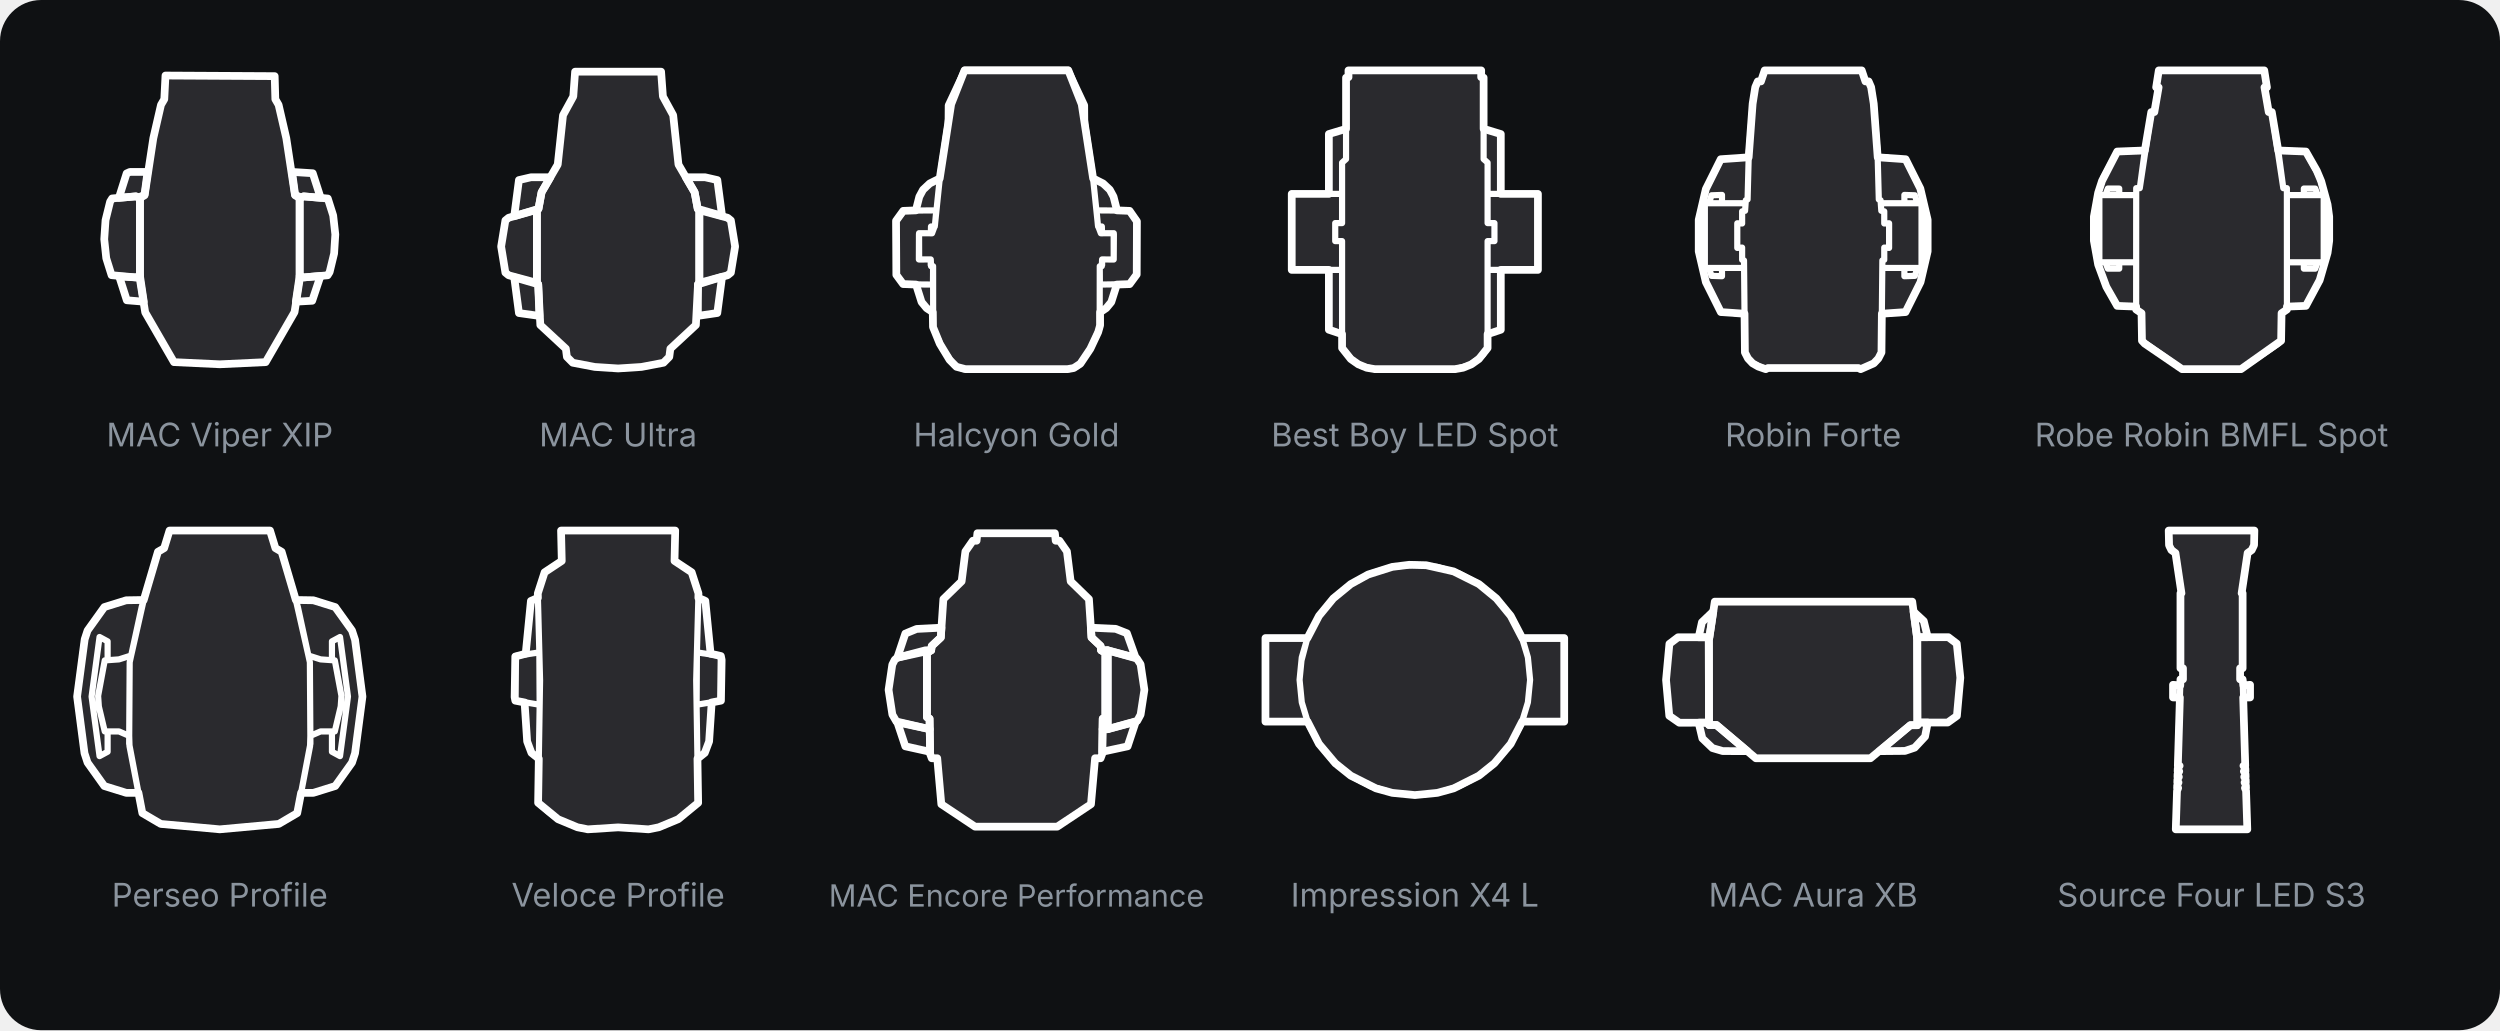
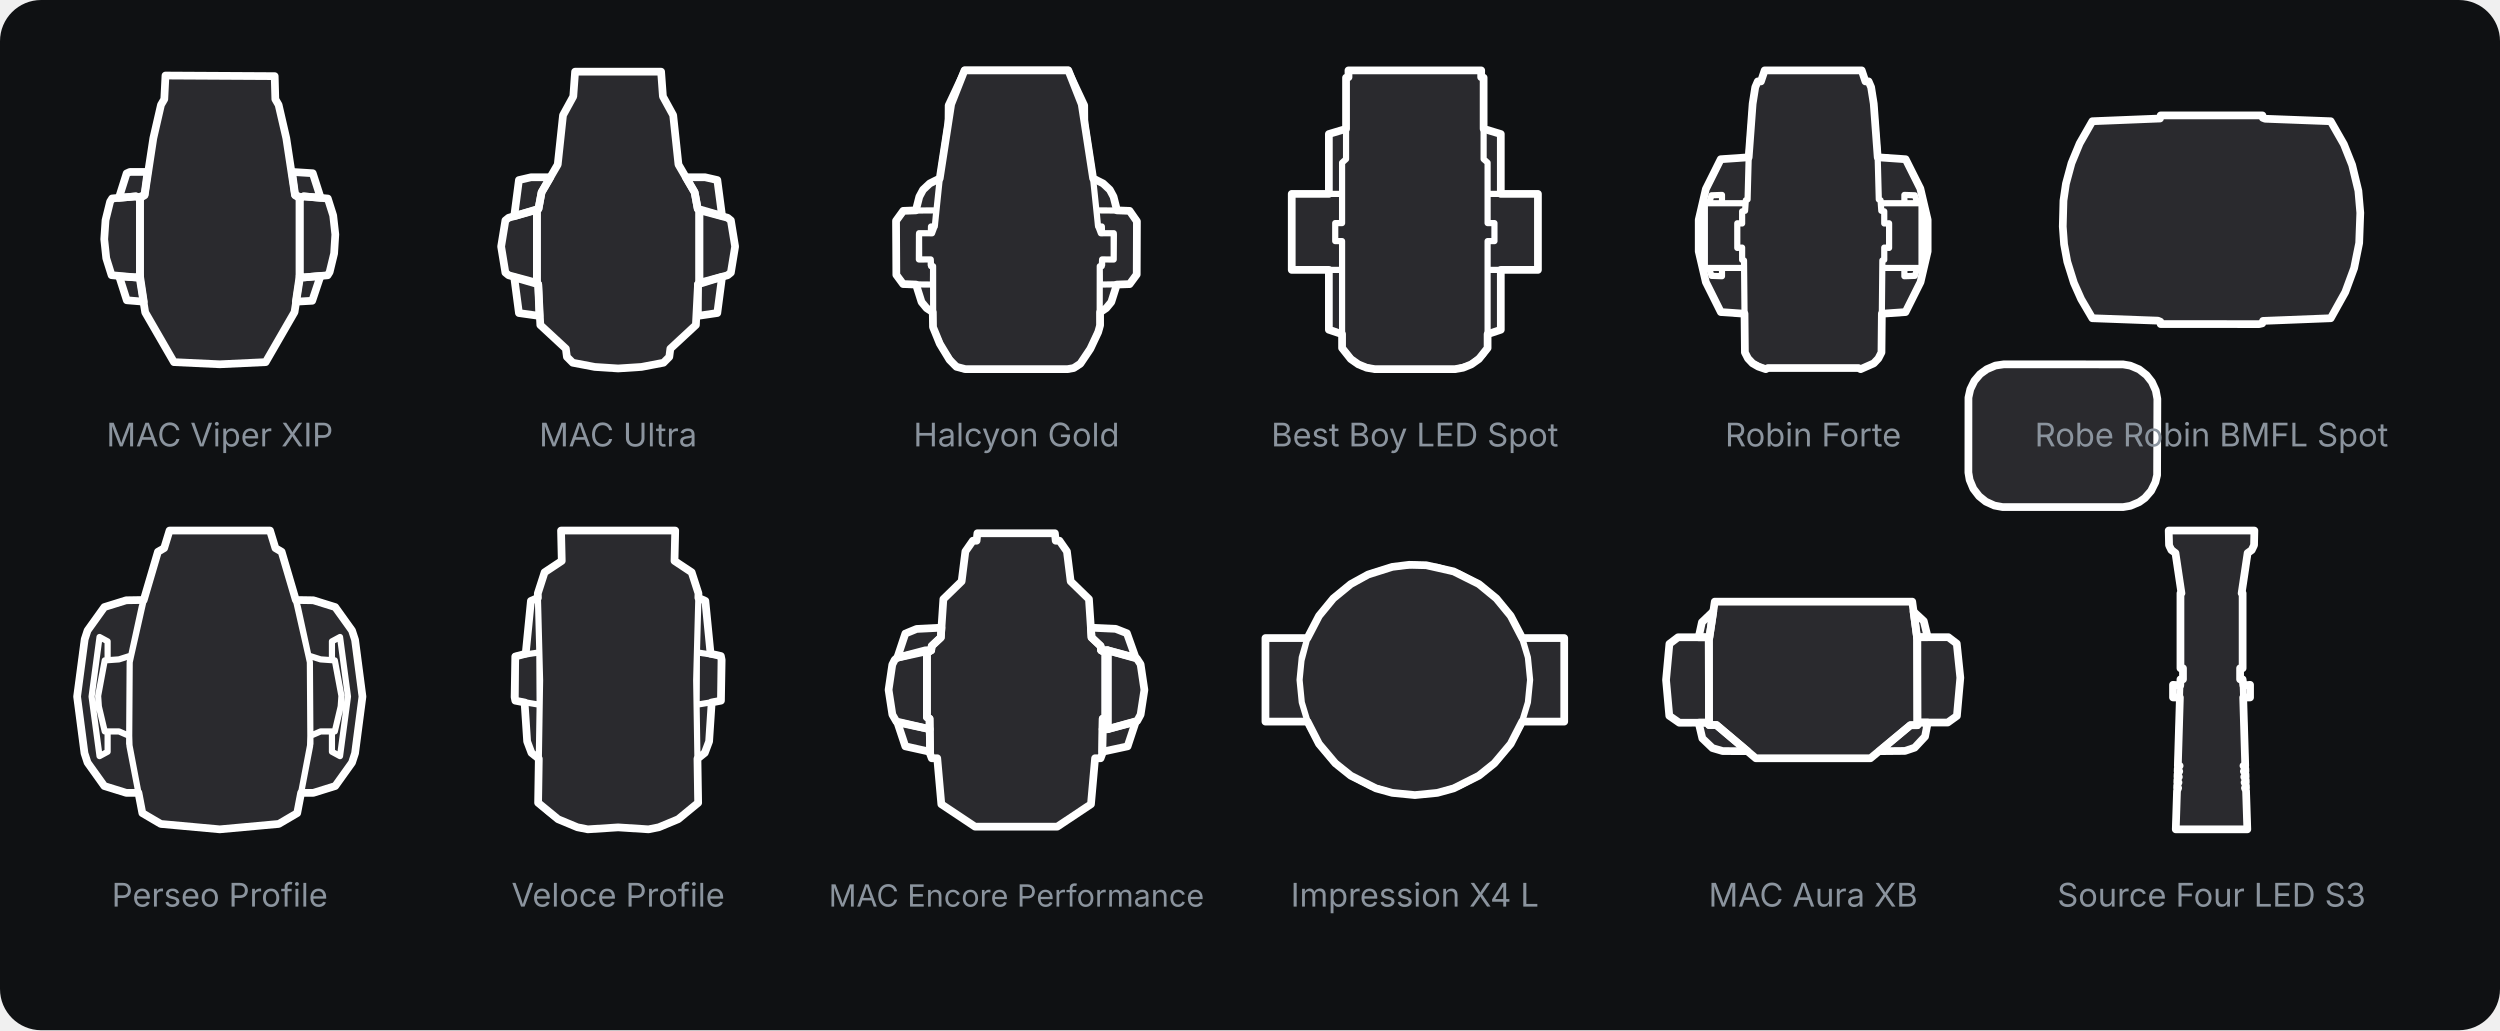
<svg xmlns="http://www.w3.org/2000/svg" width="728" height="300" viewBox="0 0 728 300">
  <rect width="728" height="300" rx="12" fill="#0f1113" />
  <g transform="translate(16 16) scale(1.5)">
    <g id="etc_symbol_base0">
      <g transform="translate(3.00 3.00) scale(0.05664)" fill="#2A2A2E" fill-rule="evenodd" stroke="none">
        <path d="M768.4 827.5 L772.7 792.7 L829.5 789.0 L857.3 704.4 L885.8 699.0 L905.0 619.5 L906.6 537.8 L885.2 442.2 L857.8 436.9 L832.5 354.4 L821.2 348.1 L759.8 348.0 L727.7 175.1 L713.6 118.1 L702.4 98.8 L700.2 19.7 L325.9 17.6 L321.8 98.8 L310.5 118.1 L296.5 175.1 L264.4 348.0 L193.3 352.5 L166.2 436.9 L140.4 439.9 L128.9 473.4 L118.2 529.7 L116.2 586.9 L122.9 643.8 L138.8 700.2 L166.7 704.4 L194.5 789.0 L251.5 792.7 L256.4 829.4 L354.9 999.9 L512.1 1007.3 L669.3 999.9 Z" />
      </g>
    </g>
    <g id="etc_symbol_outline">
      <g transform="translate(3.00 3.00) scale(0.05664)" fill="none" stroke="#FFFFFF" stroke-width="26.48" stroke-linejoin="round">
        <path d="M768.2 828.5 L785.8 717.3 L785.8 433.7 L769.4 425.8 L740.0 232.5 L713.6 118.1 L702.4 98.8 L700.2 19.7 L325.9 17.6 L321.8 98.8 L310.5 118.1 L284.2 232.5 L254.8 425.8 L238.4 433.7 L238.4 717.3 L256.4 829.4 L354.9 999.9 L512.1 1007.3 L669.3 999.9 Z" />
        <path d="M238.4 437.4 L224.4 431.8 L143.0 438.9 L136.1 449.9 L120.4 513.4 L116.0 578.7 L122.9 643.8 L141.1 701.9 L224.4 709.6 L238.4 704.0 Z" />
        <path d="M785.8 704.0 L799.6 709.6 L881.6 702.3 L888.5 691.2 L903.9 627.6 L908.0 562.4 L900.7 497.3 L882.3 439.2 L799.6 431.8 L785.8 437.4 Z" />
        <path d="M264.4 348.0 L203.7 348.1 L192.7 353.1 L166.2 436.9 L224.4 431.8 L238.4 437.4 L253.7 428.5 Z" />
        <path d="M857.7 436.5 L830.7 352.5 L759.8 348.0 L770.5 428.5 L785.8 437.4 L799.6 431.8 Z" />
        <path d="M167.2 706.2 L193.3 787.9 L251.5 792.7 L238.4 704.0 L225.4 709.6 Z" />
        <path d="M828.8 789.6 L857.3 704.4 L799.6 709.6 L785.8 704.0 L772.7 792.7 Z" />
      </g>
    </g>
  </g>
  <text x="64.0" y="130" fill="#8b949e" font-family="-apple-system,system-ui,sans-serif" font-size="9.5" text-anchor="middle">MAC Viper XIP</text>
  <g transform="translate(132 16) scale(1.5)">
    <g id="etc_symbol_base0">
      <g transform="translate(3.00 3.00) scale(0.05664)" fill="#2A2A2E" fill-rule="evenodd" stroke="none">
        <path d="M242.3 843.4 L245.3 872.7 L332.8 953.8 L335.4 979.7 L352.3 999.6 L430.4 1016.2 L521.8 1021.5 L600.1 1015.3 L670.1 1000.6 L688.2 980.3 L691.0 953.8 L778.5 872.7 L781.7 841.4 L851.9 831.6 L868.2 707.6 L898.4 693.1 L913.0 603.7 L898.4 514.2 L868.2 499.7 L852.0 375.9 L809.6 366.2 L744.2 366.4 L718.8 322.7 L700.7 153.6 L665.5 89.3 L659.3 4.4 L364.5 4.4 L358.3 89.3 L323.1 153.6 L305.0 322.7 L279.6 366.4 L214.4 366.2 L172.0 375.9 L155.8 499.7 L125.6 514.2 L111.0 603.7 L125.6 693.1 L155.7 707.6 L172.0 831.7 Z" />
      </g>
    </g>
    <g id="etc_symbol_outline">
      <g transform="translate(3.00 3.00) scale(0.05664)" fill="none" stroke="#FFFFFF" stroke-width="26.48" stroke-linejoin="round">
        <path d="M667.5 1002.0 L592.0 1016.4 L512.0 1021.6 L432.0 1016.4 L356.5 1002.0 L336.4 981.9 L332.8 953.8 L245.3 872.7 L238.1 733.2 L233.5 729.0 L233.5 477.2 L239.0 474.5 L249.6 417.8 L305.0 322.7 L323.1 153.6 L358.3 89.3 L364.5 4.4 L659.3 4.4 L665.5 89.3 L700.7 153.6 L718.8 322.7 L774.2 417.8 L784.8 474.5 L790.3 477.2 L790.3 729.0 L785.7 733.2 L778.5 872.7 L691.0 953.8 L687.4 981.9 Z" />
        <path d="M790.3 728.3 L887.3 702.2 L898.4 693.1 L913.0 603.7 L898.4 514.2 L887.3 505.1 L790.3 479.0 Z" />
        <path d="M233.5 728.3 L233.5 479.0 L229.0 479.0 L136.7 505.1 L125.6 514.2 L111.0 603.7 L125.6 693.1 L136.7 702.2 Z" />
        <path d="M868.2 498.6 L852.0 375.9 L809.6 366.2 L744.2 366.4 L774.2 417.8 L784.8 474.5 Z" />
        <path d="M279.6 366.4 L213.3 366.3 L172.0 375.9 L155.8 499.7 L239.0 474.5 L249.6 417.8 Z" />
        <path d="M785.3 841.4 L851.9 831.6 L868.2 707.6 L785.7 733.2 Z" />
        <path d="M155.8 709.0 L172.0 831.7 L242.1 841.5 L238.1 733.2 Z" />
      </g>
    </g>
  </g>
  <text x="180.0" y="130" fill="#8b949e" font-family="-apple-system,system-ui,sans-serif" font-size="9.5" text-anchor="middle">MAC Ultra</text>
  <g transform="translate(248 16) scale(1.5)">
    <g id="etc_symbol_base0">
      <g stroke="none">
        <path d="M8.674 42.690 L8.621 32.191 L10.013 30.270 L12.463 30.174 L13.136 27.520 L13.862 26.169 L15.160 24.951 L17.099 23.972 L19.319 9.567 L21.909 3.000 L42.069 3.000 L44.658 9.567 L46.878 23.972 L48.817 24.951 L50.115 26.169 L50.841 27.520 L51.515 30.174 L53.964 30.270 L55.379 32.313 L55.342 42.617 L53.964 44.489 L51.478 44.577 L50.406 47.971 L49.429 49.152 L48.229 49.955 L48.236 52.473 L47.854 53.829 L46.330 57.065 L44.398 59.940 L43.110 60.786 L41.871 61.000 L22.107 61.000 L20.348 60.542 L19.007 59.188 L17.104 56.049 L15.791 52.824 L15.748 49.955 L14.549 49.152 L13.571 47.971 L12.499 44.577 L9.987 44.474 Z" fill="#2A2A2E" fill-rule="evenodd" />
      </g>
    </g>
    <g id="etc_symbol_outline">
      <g fill="none" stroke="#FFFFFF" stroke-linejoin="round" stroke-linecap="round">
        <path d="M13.088 34.605 L15.373 34.621 L15.403 33.305 L16.137 33.310 L17.198 23.128 L18.656 13.320 L18.681 9.759 L21.916 2.861 L42.061 2.861 L45.296 9.759 L45.321 13.320 L46.780 23.128 L47.841 33.310 L48.574 33.305 L48.605 34.614 L50.889 34.605 L50.909 34.870 L50.875 39.713 L48.619 39.698 L48.560 41.011 L48.166 41.009 L48.152 52.973 L46.559 56.651 L44.398 59.940 L43.630 60.542 L42.242 61.003 L21.704 61.003 L19.928 60.269 L17.648 57.065 L15.825 52.973 L15.811 41.009 L15.417 41.011 L15.359 39.698 L13.102 39.713 ZM47.813 33.120 L47.539 30.174 L53.840 30.223 L55.324 32.114 L55.375 42.497 L53.964 44.489 L48.191 44.577 L48.167 41.106 L48.626 40.779 L48.619 39.698 L50.875 39.713 L50.867 34.613 L48.377 34.622 ZM8.598 32.313 L10.138 30.223 L16.437 30.174 L16.164 33.120 L15.609 34.623 L13.088 34.605 L13.068 34.870 L13.052 39.701 L15.359 39.698 L15.351 40.779 L15.810 41.106 L15.786 44.577 L10.095 44.524 L8.663 42.673 Z" stroke-width="1.2" />
        <path d="M8.674 42.690 L8.621 32.191 L10.013 30.270 L12.463 30.174 L13.136 27.520 L13.862 26.169 L15.160 24.951 L17.099 23.972 L19.319 9.567 L21.909 3.000 L42.069 3.000 L44.658 9.567 L46.878 23.972 L48.817 24.951 L50.115 26.169 L50.841 27.520 L51.515 30.174 L53.964 30.270 L55.379 32.313 L55.342 42.617 L53.964 44.489 L51.478 44.577 L50.406 47.971 L49.429 49.152 L48.229 49.955 L48.236 52.473 L47.854 53.829 L46.330 57.065 L44.398 59.940 L43.110 60.786 L41.871 61.000 L22.107 61.000 L20.348 60.542 L19.007 59.188 L17.104 56.049 L15.791 52.824 L15.748 49.955 L14.549 49.152 L13.571 47.971 L12.499 44.577 L9.987 44.474 Z" stroke-width="1.5" />
      </g>
    </g>
  </g>
  <text x="296.0" y="130" fill="#8b949e" font-family="-apple-system,system-ui,sans-serif" font-size="9.5" text-anchor="middle">Halcyon Gold</text>
  <g transform="translate(364 16) scale(1.5)">
    <g id="etc_symbol_base0">
      <g stroke="none">
        <path d="M45.354 14.345 L48.689 15.355 L48.689 26.976 L55.897 26.976 L55.897 41.728 L48.689 41.728 L48.689 53.348 L46.125 54.208 L46.125 56.899 L44.437 59.029 L42.966 60.066 L41.362 60.724 L39.761 61.000 L24.239 61.000 L22.638 60.724 L21.034 60.066 L19.563 59.029 L17.875 56.899 L17.875 54.208 L15.311 53.348 L15.311 41.728 L8.103 41.728 L8.103 26.976 L15.311 26.976 L15.311 15.355 L18.646 14.345 L18.646 4.415 L19.125 4.317 L19.115 3.000 L44.885 3.000 L44.875 4.317 L45.354 4.415 Z" fill="#2A2A2E" fill-rule="evenodd" />
      </g>
    </g>
    <g id="etc_symbol_outline">
      <g fill="none" stroke="#FFFFFF" stroke-linejoin="round" stroke-linecap="round">
        <path d="M17.875 36.140 L16.544 36.140 L16.544 32.643 L17.875 32.643 L17.875 20.914 L18.646 20.220 L18.646 4.415 L19.115 4.319 L19.115 3.000 L44.885 3.000 L44.885 4.319 L45.354 4.415 L45.354 20.220 L46.125 20.914 L46.125 32.643 L47.456 32.643 L47.456 36.140 L46.125 36.140 L46.125 56.899 L45.191 58.256 L42.746 60.182 L39.761 61.000 L24.239 61.000 L21.691 60.386 L19.937 59.344 L17.875 56.899 ZM17.875 36.140 L17.875 41.728 L8.103 41.728 L8.103 26.976 L17.875 26.976 L17.875 32.643 L16.544 32.643 L16.544 36.140 ZM47.456 32.643 L46.125 32.643 L46.125 26.976 L55.897 26.976 L55.897 41.728 L46.125 41.728 L46.125 36.140 L47.456 36.140 Z" stroke-width="1.2" />
        <path d="M45.354 14.345 L48.689 15.355 L48.689 26.976 L55.897 26.976 L55.897 41.728 L48.689 41.728 L48.689 53.348 L46.125 54.208 L46.125 56.899 L44.437 59.029 L42.966 60.066 L41.362 60.724 L39.761 61.000 L24.239 61.000 L22.638 60.724 L21.034 60.066 L19.563 59.029 L17.875 56.899 L17.875 54.208 L15.311 53.348 L15.311 41.728 L8.103 41.728 L8.103 26.976 L15.311 26.976 L15.311 15.355 L18.646 14.345 L18.646 4.415 L19.125 4.317 L19.115 3.000 L44.885 3.000 L44.875 4.317 L45.354 4.415 Z" stroke-width="1.5" />
      </g>
    </g>
  </g>
  <text x="412.0" y="130" fill="#8b949e" font-family="-apple-system,system-ui,sans-serif" font-size="9.5" text-anchor="middle">Best Boy LED Spot</text>
  <g transform="translate(480 16) scale(1.5)">
    <g id="etc_symbol_base0">
      <g stroke="none">
        <path d="M14.069 49.917 L11.163 44.097 L9.777 38.130 L9.777 32.005 L11.163 26.037 L14.050 20.246 L19.477 19.868 L20.246 9.468 L20.754 6.257 L21.238 5.138 L21.860 5.138 L22.577 3.000 L41.423 3.000 L42.140 5.138 L42.762 5.138 L43.246 6.257 L43.754 9.468 L44.523 19.868 L49.950 20.246 L52.802 25.939 L54.223 32.005 L54.223 38.130 L52.837 44.097 L49.931 49.917 L45.329 50.238 L45.256 57.752 L44.654 58.927 L43.763 59.869 L41.212 61.000 L40.777 60.781 L23.223 60.781 L22.788 61.000 L21.342 60.499 L20.237 59.869 L19.346 58.927 L18.744 57.752 L18.671 50.238 Z" fill="#2A2A2E" fill-rule="evenodd" />
      </g>
    </g>
    <g id="etc_symbol_outline">
      <g fill="none" stroke="#FFFFFF" stroke-linejoin="round" stroke-linecap="round">
        <path d="M17.264 37.461 L17.264 32.680 L18.204 32.718 L18.204 30.363 L18.776 30.257 L18.921 28.201 L19.263 28.055 L19.511 18.747 L20.246 9.468 L20.754 6.257 L21.238 5.138 L21.860 5.138 L22.577 3.000 L41.423 3.000 L42.140 5.138 L42.762 5.138 L43.246 6.257 L43.754 9.468 L44.489 18.747 L44.737 28.055 L45.079 28.201 L45.224 30.257 L45.796 30.363 L45.796 32.718 L46.736 32.680 L46.736 37.461 L45.796 37.397 L45.796 39.772 L45.430 39.890 L45.256 57.752 L44.654 58.927 L43.763 59.869 L41.212 61.000 L40.777 60.781 L23.223 60.781 L22.788 61.000 L20.237 59.869 L19.346 58.927 L18.744 57.752 L18.570 39.890 L18.204 39.772 L18.204 37.397 ZM18.880 28.786 L18.776 30.257 L18.204 30.363 L18.204 32.639 L17.262 32.828 L17.264 37.428 L18.204 37.399 L18.204 39.772 L18.570 39.890 L18.585 41.349 L10.968 41.349 L10.968 28.786 ZM45.120 28.786 L53.032 28.786 L53.032 41.349 L45.415 41.349 L45.430 39.890 L45.796 39.772 L45.796 37.399 L46.736 37.428 L46.738 32.828 L45.796 32.639 L45.796 30.363 L45.224 30.257 ZM44.523 19.868 L49.950 20.246 L52.802 25.939 L54.219 31.970 L54.223 38.130 L52.837 44.097 L49.931 49.917 L45.329 50.238 L45.415 41.349 L49.704 41.349 L49.704 42.958 L51.736 42.888 L52.234 41.349 L53.032 41.349 L53.273 36.576 L53.032 28.786 L52.234 28.786 L51.736 27.247 L49.704 27.176 L49.704 28.786 L45.120 28.786 L45.079 28.201 L44.737 28.055 ZM14.069 49.917 L11.163 44.097 L9.777 38.130 L9.777 32.005 L11.163 26.037 L14.050 20.246 L19.477 19.868 L19.263 28.055 L18.921 28.201 L18.880 28.786 L14.296 28.786 L14.296 27.176 L12.264 27.247 L11.766 28.786 L10.968 28.786 L10.727 33.558 L10.968 41.349 L11.766 41.349 L12.264 42.888 L14.296 42.958 L14.296 41.349 L18.585 41.349 L18.671 50.238 Z" stroke-width="1.2" />
        <path d="M14.069 49.917 L11.163 44.097 L9.777 38.130 L9.777 32.005 L11.163 26.037 L14.050 20.246 L19.477 19.868 L20.246 9.468 L20.754 6.257 L21.238 5.138 L21.860 5.138 L22.577 3.000 L41.423 3.000 L42.140 5.138 L42.762 5.138 L43.246 6.257 L43.754 9.468 L44.523 19.868 L49.950 20.246 L52.802 25.939 L54.223 32.005 L54.223 38.130 L52.837 44.097 L49.931 49.917 L45.329 50.238 L45.256 57.752 L44.654 58.927 L43.763 59.869 L41.212 61.000 L40.777 60.781 L23.223 60.781 L22.788 61.000 L21.342 60.499 L20.237 59.869 L19.346 58.927 L18.744 57.752 L18.671 50.238 Z" stroke-width="1.5" />
      </g>
    </g>
  </g>
  <text x="528.0" y="130" fill="#8b949e" font-family="-apple-system,system-ui,sans-serif" font-size="9.5" text-anchor="middle">Robin Forte</text>
  <g transform="translate(596 16) scale(1.5)">
    <g id="etc_symbol_base0">
-       <g stroke="none">
-         <path d="M10.743 24.432 L13.687 18.752 L19.052 18.543 L20.299 11.090 L20.897 11.086 L21.725 6.286 L21.246 6.286 L21.763 3.000 L42.237 3.000 L42.754 6.286 L42.275 6.286 L43.103 11.086 L43.701 11.090 L44.948 18.543 L50.313 18.752 L52.425 22.462 L53.289 24.519 L54.525 29.034 L54.843 31.400 L54.843 36.069 L54.531 38.404 L52.989 43.730 L50.315 48.714 L46.637 48.857 L46.637 49.427 L45.593 50.138 L45.505 55.482 L37.716 61.000 L26.284 61.000 L19.031 56.050 L18.495 55.482 L18.407 50.138 L17.363 49.427 L17.363 48.857 L13.685 48.714 L11.575 45.006 L9.989 40.704 L9.157 36.069 L9.157 31.400 L9.989 26.765 Z" fill="#2A2A2E" fill-rule="evenodd" />
+       <g transform="translate(3.00 11.62) scale(0.12008)" fill="#2A2A2E" fill-rule="evenodd" stroke="none">
+         <path d="M159.2 1.0 L158.2 6.0 L48.8 10.4 L28.3 46.3 L15.1 78.2 L6.1 111.5 L2.1 138.8 L1.0 180.7 L3.1 209.3 L8.3 237.5 L19.0 271.7 L30.7 298.0 L48.8 328.9 L154.8 332.8 L158.7 334.4 L159.2 338.3 L318.5 338.4 L323.5 337.2 L324.8 333.2 L434.2 328.9 L457.7 286.7 L472.0 247.9 L480.2 207.3 L482.0 158.5 L478.9 122.9 L468.8 81.1 L455.5 47.7 L434.2 10.4 L328.2 6.4 L324.3 4.9 L323.8 1.0 Z M145.0 431.8 L136.4 420.9 L124.4 411.5 L110.1 405.5 L98.4 403.5 L-94.2 403.4 L-107.9 405.4 L-121.9 411.4 L-132.6 419.2 L-141.8 430.0 L-148.5 443.7 L-151.5 457.2 L-151.6 578.4 L-149.6 590.2 L-143.6 604.5 L-134.3 616.6 L-123.4 625.4 L-109.6 631.7 L-96.1 634.2 L98.5 634.2 L110.3 632.2 L124.5 626.2 L133.8 619.5 L143.8 608.0 L150.7 594.1 L153.5 582.6 L153.9 459.3 L151.4 445.8 Z M91.0 -570.8 L83.4 -582.1 L64.3 -601.2 L53.0 -608.7 L28.0 -619.1 L14.7 -621.7 L-12.4 -621.7 L-25.7 -619.1 L-50.7 -608.7 L-61.9 -601.2 L-81.1 -582.1 L-88.6 -570.8 L-99.0 -545.8 L-102.5 -518.9 L-101.6 -505.4 L-94.6 -479.3 L-88.6 -467.1 L-81.1 -455.8 L-61.9 -436.7 L-50.7 -429.2 L-25.7 -418.8 L1.2 -415.3 L14.7 -416.2 L40.9 -423.2 L53.0 -429.2 L74.5 -445.6 L83.4 -455.8 L91.0 -467.1 L101.3 -492.1 L104.8 -518.9 L104.0 -532.5 L101.3 -545.8 Z" />
      </g>
    </g>
    <g id="etc_symbol_outline">
-       <g fill="none" stroke="#FFFFFF" stroke-linejoin="round" stroke-linecap="round">
-         <path d="M17.374 25.864 L18.068 25.862 L20.299 11.090 L20.896 11.090 L21.725 6.286 L21.246 6.286 L21.763 3.000 L42.237 3.000 L42.754 6.286 L42.275 6.286 L43.104 11.090 L43.701 11.090 L45.932 25.862 L46.626 25.864 L46.637 49.427 L45.593 50.138 L45.505 55.482 L44.969 56.050 L37.716 61.000 L26.284 61.000 L18.495 55.482 L18.407 50.138 L17.363 49.427 ZM17.373 27.207 L17.367 40.258 L10.224 40.258 L10.224 27.207 ZM53.776 40.258 L46.633 40.258 L46.627 27.207 L53.776 27.207 ZM44.948 18.543 L50.313 18.752 L52.927 23.584 L54.531 29.064 L54.843 31.400 L54.843 36.069 L54.525 38.435 L52.927 43.884 L50.315 48.714 L46.637 48.857 L46.633 40.258 L49.921 40.258 L49.921 41.488 L52.133 41.488 L52.597 40.258 L53.776 40.258 L53.776 27.207 L52.610 27.207 L52.133 25.940 L49.921 25.940 L49.921 27.207 L46.627 27.207 L46.626 25.864 L45.932 25.864 ZM11.011 23.739 L13.687 18.752 L19.052 18.543 L18.068 25.864 L17.374 25.864 L17.373 27.207 L14.079 27.207 L14.079 25.940 L11.867 25.940 L11.390 27.207 L10.224 27.207 L10.224 40.258 L11.403 40.258 L11.867 41.488 L14.079 41.488 L14.079 40.258 L17.367 40.258 L17.363 48.857 L13.685 48.714 L11.575 45.006 L9.989 40.704 L9.157 36.069 L9.157 31.400 L9.989 26.765 Z" stroke-width="1.2" />
-         <path d="M10.743 24.432 L13.687 18.752 L19.052 18.543 L20.299 11.090 L20.897 11.086 L21.725 6.286 L21.246 6.286 L21.763 3.000 L42.237 3.000 L42.754 6.286 L42.275 6.286 L43.103 11.086 L43.701 11.090 L44.948 18.543 L50.313 18.752 L52.425 22.462 L53.289 24.519 L54.525 29.034 L54.843 31.400 L54.843 36.069 L54.531 38.404 L52.989 43.730 L50.315 48.714 L46.637 48.857 L46.637 49.427 L45.593 50.138 L45.505 55.482 L37.716 61.000 L26.284 61.000 L19.031 56.050 L18.495 55.482 L18.407 50.138 L17.363 49.427 L17.363 48.857 L13.685 48.714 L11.575 45.006 L9.989 40.704 L9.157 36.069 L9.157 31.400 L9.989 26.765 Z" stroke-width="1.5" />
+       <g transform="translate(3.00 11.62) scale(0.12008)" fill="none" stroke="#FFFFFF" stroke-width="12.49" stroke-linejoin="round">
+         <path d="M159.2 1.0 L158.2 6.0 L48.8 10.4 L28.3 46.3 L15.1 78.2 L6.1 111.5 L2.1 138.8 L1.0 180.7 L3.1 209.3 L8.3 237.5 L19.0 271.7 L30.7 298.0 L48.8 328.9 L154.8 332.8 L158.7 334.4 L159.2 338.3 L318.5 338.4 L323.5 337.2 L324.8 333.2 L434.2 328.9 L457.7 286.7 L472.0 247.9 L480.2 207.3 L482.0 158.5 L478.9 122.9 L468.8 81.1 L455.5 47.7 L434.2 10.4 L328.2 6.4 L324.3 4.9 L323.8 1.0 Z" />
+         <path d="M145.0 431.8 L136.4 420.9 L124.4 411.5 L110.1 405.5 L98.4 403.5 L-94.2 403.4 L-107.9 405.4 L-121.9 411.4 L-132.6 419.2 L-141.8 430.0 L-148.5 443.7 L-151.5 457.2 L-151.6 578.4 L-149.6 590.2 L-143.6 604.5 L-134.3 616.6 L-123.4 625.4 L-109.6 631.7 L-96.1 634.2 L98.5 634.2 L110.3 632.2 L124.5 626.2 L133.8 619.5 L143.8 608.0 L150.7 594.1 L153.5 582.6 L153.9 459.3 L151.4 445.8 Z" />
+         <path d="M91.0 -570.8 L83.4 -582.1 L64.3 -601.2 L53.0 -608.7 L28.0 -619.1 L14.7 -621.7 L-12.4 -621.7 L-25.7 -619.1 L-50.7 -608.7 L-61.9 -601.2 L-81.1 -582.1 L-88.6 -570.8 L-99.0 -545.8 L-102.5 -518.9 L-101.6 -505.4 L-94.6 -479.3 L-88.6 -467.1 L-81.1 -455.8 L-61.9 -436.7 L-50.7 -429.2 L-25.7 -418.8 L1.2 -415.3 L14.7 -416.2 L40.9 -423.2 L53.0 -429.2 L74.5 -445.6 L83.4 -455.8 L91.0 -467.1 L101.3 -492.1 L104.8 -518.9 L104.0 -532.5 L101.3 -545.8 Z" />
      </g>
    </g>
  </g>
  <text x="644.0" y="130" fill="#8b949e" font-family="-apple-system,system-ui,sans-serif" font-size="9.5" text-anchor="middle">Robe Robin BMFL Spot</text>
  <g transform="translate(16 150) scale(1.5)">
    <g id="etc_symbol_base0">
      <g stroke="none">
        <path d="M5.775 24.107 L6.331 22.403 L9.590 17.854 L13.840 16.532 L17.239 16.477 L19.993 7.121 L21.199 6.412 L22.246 3.000 L41.754 3.000 L42.801 6.412 L44.007 7.121 L46.761 16.477 L50.160 16.532 L54.410 17.854 L57.669 22.403 L58.263 24.223 L59.698 35.225 L58.263 46.226 L57.669 48.047 L54.417 52.594 L50.160 53.918 L47.789 53.918 L47.034 57.849 L43.454 59.953 L32.000 61.000 L20.546 59.953 L16.966 57.849 L16.211 53.918 L13.840 53.918 L9.583 52.594 L6.331 48.047 L5.737 46.226 L4.302 35.225 Z" fill="#2A2A2E" fill-rule="evenodd" />
      </g>
    </g>
    <g id="etc_symbol_outline">
      <g fill="none" stroke="#FFFFFF" stroke-linejoin="round" stroke-linecap="round">
        <path d="M14.509 28.574 L16.851 17.793 L19.993 7.121 L21.199 6.412 L22.246 3.000 L41.754 3.000 L42.801 6.412 L44.007 7.121 L47.149 17.793 L49.491 28.574 L49.594 44.362 L47.034 57.849 L43.454 59.953 L32.000 61.000 L20.546 59.953 L16.966 57.849 L14.406 44.362 ZM49.584 42.857 L49.491 28.574 L49.205 27.257 L51.578 28.010 L54.332 28.203 L55.619 35.097 L55.478 37.152 L54.332 41.991 L51.579 41.991 ZM8.381 35.097 L9.668 28.203 L12.422 28.010 L14.795 27.257 L14.509 28.574 L14.416 42.857 L12.421 41.991 L9.668 41.991 L8.522 37.152 ZM6.331 22.403 L9.590 17.854 L13.840 16.532 L17.239 16.477 L14.795 27.257 L12.422 28.010 L10.225 28.164 L10.225 24.511 L8.657 23.663 L7.115 35.225 L8.657 46.787 L10.225 45.939 L10.225 41.991 L12.421 41.991 L14.416 42.857 L14.477 44.886 L16.211 53.918 L13.840 53.918 L9.583 52.594 L6.331 48.047 L5.737 46.226 L4.302 35.225 L5.737 24.223 ZM46.761 16.477 L50.160 16.532 L54.410 17.854 L57.669 22.403 L58.263 24.223 L59.698 35.225 L58.263 46.226 L57.669 48.047 L54.417 52.594 L50.160 53.918 L47.789 53.918 L49.523 44.886 L49.584 42.857 L51.579 41.991 L53.775 41.991 L53.775 45.939 L55.343 46.788 L56.885 35.225 L55.343 23.663 L53.775 24.511 L53.775 28.164 L51.578 28.010 L49.205 27.257 Z" stroke-width="1.2" />
        <path d="M5.775 24.107 L6.331 22.403 L9.590 17.854 L13.840 16.532 L17.239 16.477 L19.993 7.121 L21.199 6.412 L22.246 3.000 L41.754 3.000 L42.801 6.412 L44.007 7.121 L46.761 16.477 L50.160 16.532 L54.410 17.854 L57.669 22.403 L58.263 24.223 L59.698 35.225 L58.263 46.226 L57.669 48.047 L54.417 52.594 L50.160 53.918 L47.789 53.918 L47.034 57.849 L43.454 59.953 L32.000 61.000 L20.546 59.953 L16.966 57.849 L16.211 53.918 L13.840 53.918 L9.583 52.594 L6.331 48.047 L5.737 46.226 L4.302 35.225 Z" stroke-width="1.5" />
      </g>
    </g>
  </g>
  <text x="64.0" y="264" fill="#8b949e" font-family="-apple-system,system-ui,sans-serif" font-size="9.5" text-anchor="middle">Perseo Profile</text>
  <g transform="translate(132 150) scale(1.5)">
    <g id="etc_symbol_base0">
      <g stroke="none">
        <path d="M16.404 15.202 L17.726 11.101 L21.055 8.892 L20.918 3.000 L43.082 3.000 L42.945 8.892 L46.274 11.101 L47.596 15.202 L47.574 16.055 L48.931 16.657 L49.945 26.908 L51.946 27.356 L52.096 28.105 L51.960 36.024 L50.161 36.371 L49.664 43.933 L48.827 46.155 L47.399 47.299 L47.535 55.851 L43.662 59.036 L39.897 60.604 L37.893 61.000 L32.000 60.621 L26.107 61.000 L24.103 60.604 L20.338 59.036 L16.465 55.851 L16.601 47.299 L15.173 46.155 L14.336 43.933 L13.839 36.371 L12.040 36.024 L11.904 35.343 L12.032 27.454 L14.055 26.908 L15.069 16.657 L16.426 16.055 Z" fill="#2A2A2E" fill-rule="evenodd" />
      </g>
    </g>
    <g id="etc_symbol_outline">
      <g fill="none" stroke="#FFFFFF" stroke-linejoin="round" stroke-linecap="round">
        <path d="M16.465 55.851 L16.846 32.084 L16.404 15.202 L17.726 11.101 L21.055 8.892 L20.918 3.000 L43.082 3.000 L42.945 8.892 L46.274 11.101 L47.596 15.202 L47.154 32.084 L47.535 55.851 L43.662 59.036 L39.897 60.604 L37.893 61.000 L32.000 60.621 L26.107 61.000 L24.103 60.604 L20.338 59.036 L18.518 57.652 ZM12.051 27.357 L16.704 26.647 L16.762 36.816 L12.040 36.024 ZM47.238 36.816 L47.296 26.646 L51.949 27.357 L51.960 36.024 Z" stroke-width="1.2" />
        <path d="M16.404 15.202 L17.726 11.101 L21.055 8.892 L20.918 3.000 L43.082 3.000 L42.945 8.892 L46.274 11.101 L47.596 15.202 L47.574 16.055 L48.931 16.657 L49.945 26.908 L51.946 27.356 L52.096 28.105 L51.960 36.024 L50.161 36.371 L49.664 43.933 L48.827 46.155 L47.399 47.299 L47.535 55.851 L43.662 59.036 L39.897 60.604 L37.893 61.000 L32.000 60.621 L26.107 61.000 L24.103 60.604 L20.338 59.036 L16.465 55.851 L16.601 47.299 L15.173 46.155 L14.336 43.933 L13.839 36.371 L12.040 36.024 L11.904 35.343 L12.032 27.454 L14.055 26.908 L15.069 16.657 L16.426 16.055 Z" stroke-width="1.5" />
      </g>
    </g>
  </g>
  <text x="180.0" y="264" fill="#8b949e" font-family="-apple-system,system-ui,sans-serif" font-size="9.5" text-anchor="middle">Veloce Profile</text>
  <g transform="translate(248 150) scale(1.5)">
    <g id="etc_symbol_base0">
      <g transform="translate(3.00 3.00) scale(0.05664)" fill="#2A2A2E" fill-rule="evenodd" stroke="none">
        <path d="M800.3 780.4 L805.9 758.3 L892.9 739.5 L920.8 655.1 L937.7 629.7 L950.4 546.0 L938.2 462.4 L920.4 435.9 L892.9 353.1 L852.5 336.9 L767.0 332.9 L760.4 235.0 L697.7 174.0 L684.9 71.5 L659.3 34.8 L646.4 34.8 L643.7 9.2 L378.0 9.2 L375.3 34.8 L362.5 34.8 L336.9 71.5 L324.0 174.0 L261.4 235.0 L254.8 332.9 L171.4 336.9 L131.0 353.1 L103.5 435.8 L87.4 455.7 L73.6 545.9 L85.8 627.0 L103.1 655.1 L131.0 739.5 L215.9 758.3 L221.5 780.4 L240.4 780.4 L254.4 937.9 L369.8 1014.8 L651.9 1014.8 L767.3 937.9 L781.4 780.4 Z" />
      </g>
    </g>
    <g id="etc_symbol_outline">
      <g transform="translate(3.00 3.00) scale(0.05664)" fill="none" stroke="#FFFFFF" stroke-width="26.48" stroke-linejoin="round">
        <path d="M767.3 937.9 L781.4 780.4 L800.3 780.4 L805.8 765.7 L807.6 644.8 L816.8 639.7 L816.8 419.5 L802.1 410.3 L800.3 395.7 L769.2 366.4 L760.4 235.0 L697.7 174.0 L684.9 71.5 L659.3 34.8 L646.4 34.8 L643.7 9.2 L378.0 9.2 L375.3 34.8 L362.5 34.8 L336.9 71.5 L324.0 174.0 L261.4 235.0 L252.6 366.4 L221.5 395.7 L219.6 410.3 L205.0 419.5 L205.0 639.7 L214.1 644.8 L216.0 765.7 L221.5 780.4 L240.4 780.4 L254.4 937.9 L369.8 1014.8 L651.9 1014.8 Z" />
        <path d="M219.4 410.4 L102.9 436.0 L94.7 443.0 L86.3 459.6 L73.6 545.9 L86.6 630.8 L100.2 654.3 L214.7 680.8 L214.1 644.8 L205.0 639.7 L205.0 419.5 Z" />
        <path d="M824.1 410.4 L824.1 455.5 L824.1 680.8 L925.8 652.3 L937.4 630.9 L950.4 546.0 L937.4 458.4 L924.4 438.5 Z" />
        <path d="M824.0 680.8 L824.0 410.4 L802.3 410.4 L816.8 419.5 L816.8 639.7 L807.6 644.8 L807.1 680.8 Z" />
        <path d="M890.5 352.0 L851.9 336.8 L767.0 332.9 L769.2 366.4 L800.3 395.7 L802.1 410.3 L824.0 410.4 L824.0 680.8 L807.1 680.8 L805.9 758.3 L892.9 739.5 L920.8 655.1 L824.1 680.8 L824.1 410.4 L920.4 435.9 Z" />
        <path d="M254.8 332.9 L169.7 337.2 L131.0 353.1 L103.5 435.8 L199.9 410.4 L219.6 410.3 L221.5 395.7 L252.6 366.4 Z" />
        <path d="M103.6 657.1 L131.0 739.5 L215.9 758.3 L214.7 680.8 Z" />
      </g>
    </g>
  </g>
  <text x="296.0" y="264" fill="#8b949e" font-family="-apple-system,system-ui,sans-serif" font-size="8.9" text-anchor="middle">MAC Encore Performance</text>
  <g transform="translate(364 150) scale(1.5)">
    <g id="etc_symbol_base0">
      <g stroke="none">
        <path d="M11.148 23.871 L13.391 19.561 L16.172 16.172 L19.561 13.390 L22.923 11.540 L27.622 10.051 L30.888 9.648 L34.207 9.729 L39.519 10.928 L44.439 13.390 L47.828 16.172 L50.609 19.561 L52.852 23.871 L61.000 23.871 L61.000 40.088 L52.828 40.088 L50.609 44.412 L47.435 48.185 L44.439 50.583 L39.549 53.045 L36.378 53.922 L32.015 54.352 L27.622 53.922 L24.451 53.045 L19.561 50.583 L16.565 48.185 L13.391 44.412 L11.172 40.088 L3.000 40.088 L3.000 23.871 Z" fill="#2A2A2E" fill-rule="evenodd" />
      </g>
    </g>
    <g id="etc_symbol_outline">
      <g fill="none" stroke="#FFFFFF" stroke-linejoin="round" stroke-linecap="round">
        <path d="M9.993 28.224 L11.121 23.937 L13.391 19.561 L16.172 16.172 L19.561 13.390 L23.427 11.323 L27.622 10.051 L32.000 9.621 L36.378 10.051 L40.573 11.323 L44.439 13.390 L47.828 16.172 L50.609 19.561 L52.675 23.428 L53.948 27.623 L54.377 31.987 L53.948 36.350 L52.675 40.545 L50.609 44.412 L47.828 47.801 L44.439 50.583 L40.573 52.650 L36.378 53.922 L32.015 54.352 L27.622 53.922 L23.427 52.650 L19.561 50.583 L16.172 47.801 L13.391 44.412 L11.325 40.545 L10.052 36.350 L9.623 31.987 ZM61.000 23.871 L61.000 40.088 L52.828 40.088 L53.948 36.350 L54.377 31.987 L53.948 27.623 L52.852 23.871 ZM3.000 40.088 L3.000 23.871 L11.148 23.871 L10.052 27.623 L9.623 31.987 L10.052 36.350 L11.172 40.088 Z" stroke-width="1.2" />
        <path d="M11.148 23.871 L13.391 19.561 L16.172 16.172 L19.561 13.390 L22.923 11.540 L27.622 10.051 L30.888 9.648 L34.207 9.729 L39.519 10.928 L44.439 13.390 L47.828 16.172 L50.609 19.561 L52.852 23.871 L61.000 23.871 L61.000 40.088 L52.828 40.088 L50.609 44.412 L47.435 48.185 L44.439 50.583 L39.549 53.045 L36.378 53.922 L32.015 54.352 L27.622 53.922 L24.451 53.045 L19.561 50.583 L16.565 48.185 L13.391 44.412 L11.172 40.088 L3.000 40.088 L3.000 23.871 Z" stroke-width="1.5" />
      </g>
    </g>
  </g>
  <text x="412.0" y="264" fill="#8b949e" font-family="-apple-system,system-ui,sans-serif" font-size="9.5" text-anchor="middle">Impression X4 L</text>
  <g transform="translate(480 150) scale(1.5)">
    <g id="etc_symbol_base0">
      <g transform="translate(3.00 3.00) scale(0.05664)" fill="#2A2A2E" fill-rule="evenodd" stroke="none">
        <path d="M904.6 365.4 L891.1 310.3 L856.1 277.9 L851.5 243.6 L174.7 243.6 L169.6 277.1 L144.7 295.3 L127.4 320.7 L119.4 365.8 L48.8 365.8 L19.2 388.3 L7.7 512.1 L18.8 634.9 L53.0 658.6 L119.4 658.5 L131.4 711.2 L169.4 746.9 L201.9 755.8 L286.5 756.1 L315.3 780.4 L708.3 780.4 L737.7 756.1 L843.7 751.4 L869.5 737.6 L889.5 716.2 L901.6 689.5 L904.6 658.0 L973.2 657.9 L1004.6 635.3 L1016.3 504.5 L1004.1 387.4 L975.2 365.4 Z" />
      </g>
    </g>
    <g id="etc_symbol_outline">
      <g transform="translate(3.00 3.00) scale(0.05664)" fill="none" stroke="#FFFFFF" stroke-width="26.48" stroke-linejoin="round">
        <path d="M180.3 666.4 L315.3 780.4 L708.3 780.4 L845.1 667.2 L869.1 667.1 L869.1 374.0 L851.5 243.6 L174.7 243.6 L154.9 374.4 L154.9 666.5 Z" />
        <path d="M153.8 365.8 L48.8 365.8 L19.2 388.3 L7.7 512.1 L18.8 634.9 L53.0 658.6 L154.9 658.5 Z" />
        <path d="M1004.6 635.3 L1016.3 504.5 L1004.1 387.4 L975.2 365.4 L867.9 365.5 L869.1 658.0 L973.2 657.9 Z" />
        <path d="M119.4 658.5 L132.1 712.4 L166.8 745.5 L201.9 755.8 L286.5 756.1 L180.3 666.4 L154.9 666.5 L154.9 658.5 Z" />
        <path d="M739.1 756.1 L826.5 755.3 L859.8 744.1 L895.4 706.0 L904.6 658.0 L869.1 658.0 L869.1 667.1 L845.1 667.2 Z" />
        <path d="M169.5 277.2 L130.7 314.1 L119.4 365.8 L156.2 365.8 Z" />
        <path d="M904.6 365.4 L891.1 310.3 L856.1 277.9 L867.9 365.5 Z" />
      </g>
    </g>
  </g>
  <text x="528.0" y="264" fill="#8b949e" font-family="-apple-system,system-ui,sans-serif" font-size="9.5" text-anchor="middle">MAC Aura XB</text>
  <g transform="translate(596 150) scale(1.5)">
    <g id="etc_symbol_base0">
      <g stroke="none">
        <path d="M38.185 33.060 L39.478 32.945 L39.478 35.397 L38.144 35.411 L38.543 48.665 L38.196 48.666 L38.561 49.204 L38.579 49.743 L38.271 49.745 L38.596 50.283 L38.614 50.822 L38.343 50.823 L38.632 51.361 L38.649 51.900 L38.413 51.901 L38.667 52.439 L38.685 52.979 L38.481 52.980 L38.702 53.518 L38.945 61.000 L25.055 61.000 L25.298 53.518 L25.519 52.980 L25.315 52.979 L25.333 52.439 L25.587 51.901 L25.351 51.900 L25.368 51.361 L25.657 50.823 L25.386 50.822 L25.404 50.283 L25.729 49.745 L25.421 49.743 L25.439 49.204 L25.804 48.666 L25.457 48.665 L25.856 35.411 L24.522 35.397 L24.522 32.945 L25.929 33.061 L25.966 31.884 L26.456 31.882 L26.456 29.729 L25.966 29.727 L25.966 15.170 L26.160 15.169 L24.996 7.362 L24.199 6.788 L23.746 5.837 L23.684 3.000 L40.316 3.000 L40.254 5.837 L39.801 6.788 L39.004 7.362 L37.840 15.169 L38.034 15.170 L38.034 29.727 L37.544 29.729 L37.544 31.882 L38.034 31.884 Z" fill="#2A2A2E" fill-rule="evenodd" />
      </g>
    </g>
    <g id="etc_symbol_outline">
      <g fill="none" stroke="#FFFFFF" stroke-linejoin="round" stroke-linecap="round">
        <path d="M25.005 7.425 L23.845 6.173 L23.684 3.000 L40.316 3.000 L40.254 5.837 L39.801 6.788 L38.995 7.425 L37.840 15.169 L38.034 15.170 L38.034 29.727 L37.544 29.729 L37.544 31.881 L38.034 31.884 L38.945 61.000 L25.055 61.000 L25.966 31.884 L26.456 31.881 L26.456 29.729 L25.966 29.727 L25.966 15.170 L26.160 15.169 Z" stroke-width="1.2" />
        <path d="M38.185 33.060 L39.478 32.945 L39.478 35.397 L38.144 35.411 L38.543 48.665 L38.196 48.666 L38.561 49.204 L38.579 49.743 L38.271 49.745 L38.596 50.283 L38.614 50.822 L38.343 50.823 L38.632 51.361 L38.649 51.900 L38.413 51.901 L38.667 52.439 L38.685 52.979 L38.481 52.980 L38.702 53.518 L38.945 61.000 L25.055 61.000 L25.298 53.518 L25.519 52.980 L25.315 52.979 L25.333 52.439 L25.587 51.901 L25.351 51.900 L25.368 51.361 L25.657 50.823 L25.386 50.822 L25.404 50.283 L25.729 49.745 L25.421 49.743 L25.439 49.204 L25.804 48.666 L25.457 48.665 L25.856 35.411 L24.522 35.397 L24.522 32.945 L25.929 33.061 L25.966 31.884 L26.456 31.882 L26.456 29.729 L25.966 29.727 L25.966 15.170 L26.160 15.169 L24.996 7.362 L24.199 6.788 L23.746 5.837 L23.684 3.000 L40.316 3.000 L40.254 5.837 L39.801 6.788 L39.004 7.362 L37.840 15.169 L38.034 15.170 L38.034 29.727 L37.544 29.729 L37.544 31.882 L38.034 31.884 Z" stroke-width="1.5" />
      </g>
    </g>
  </g>
  <text x="644.0" y="264" fill="#8b949e" font-family="-apple-system,system-ui,sans-serif" font-size="9.5" text-anchor="middle">Source Four LED S3</text>
</svg>
